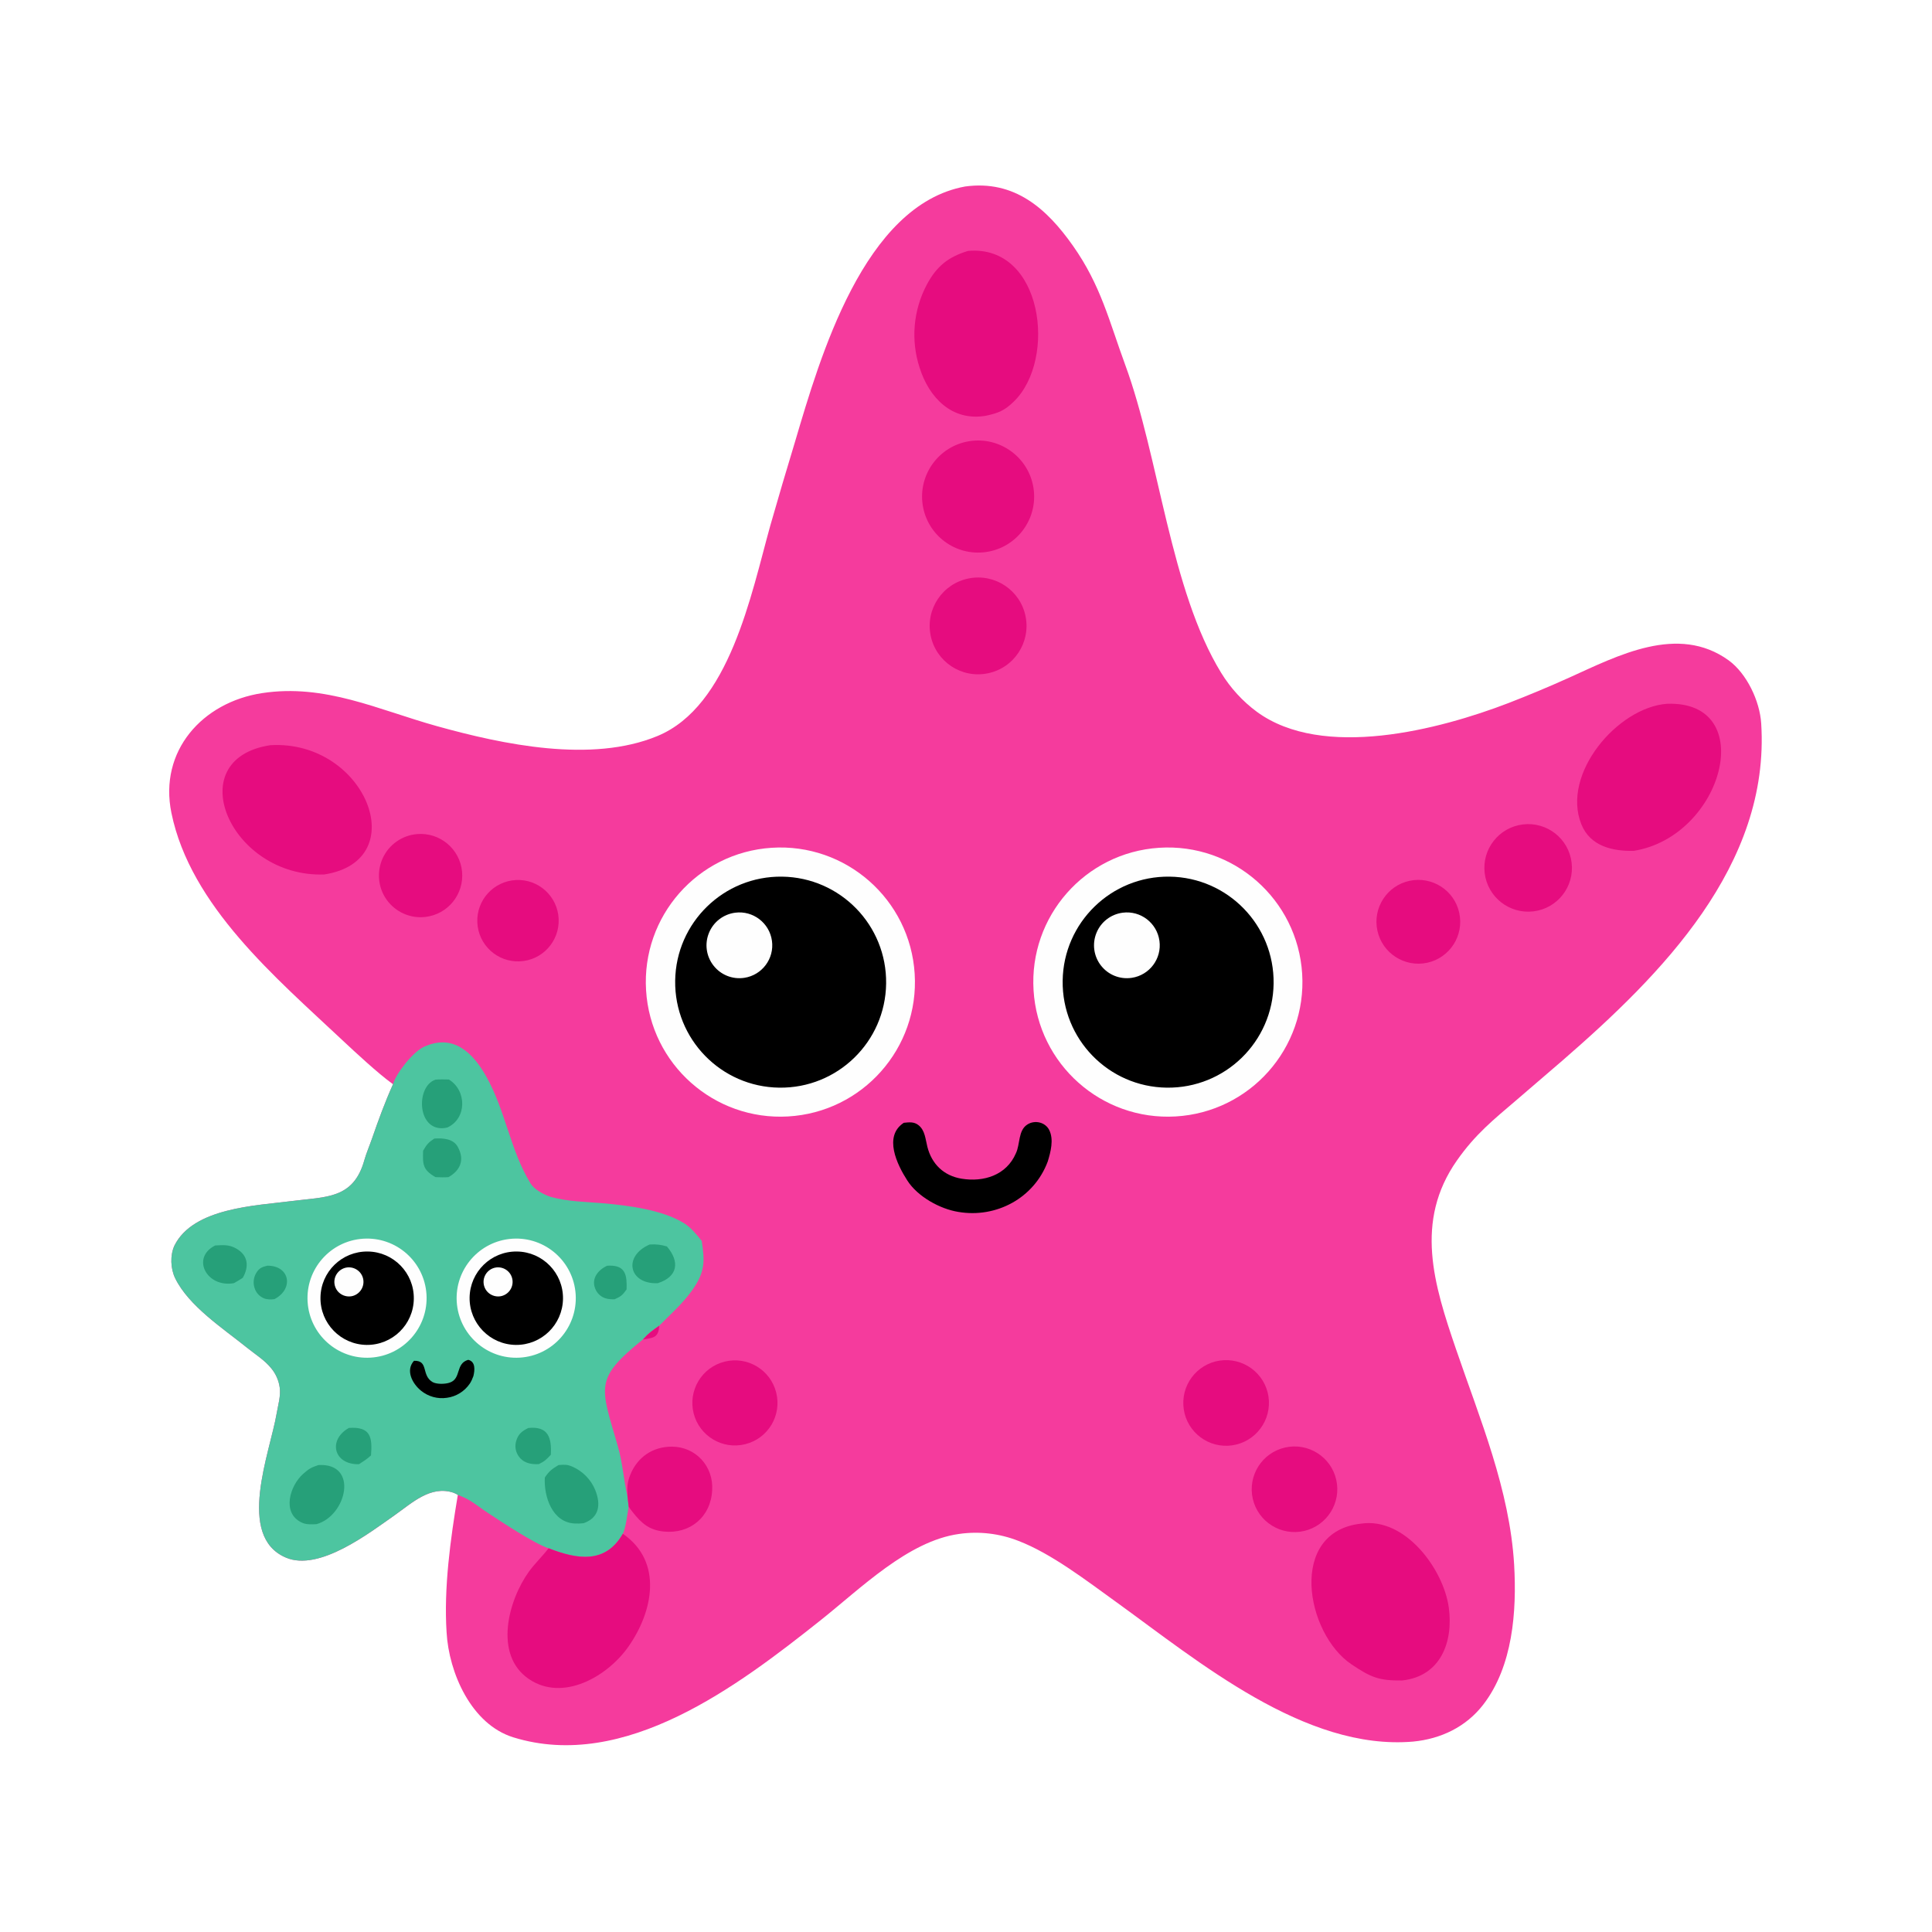
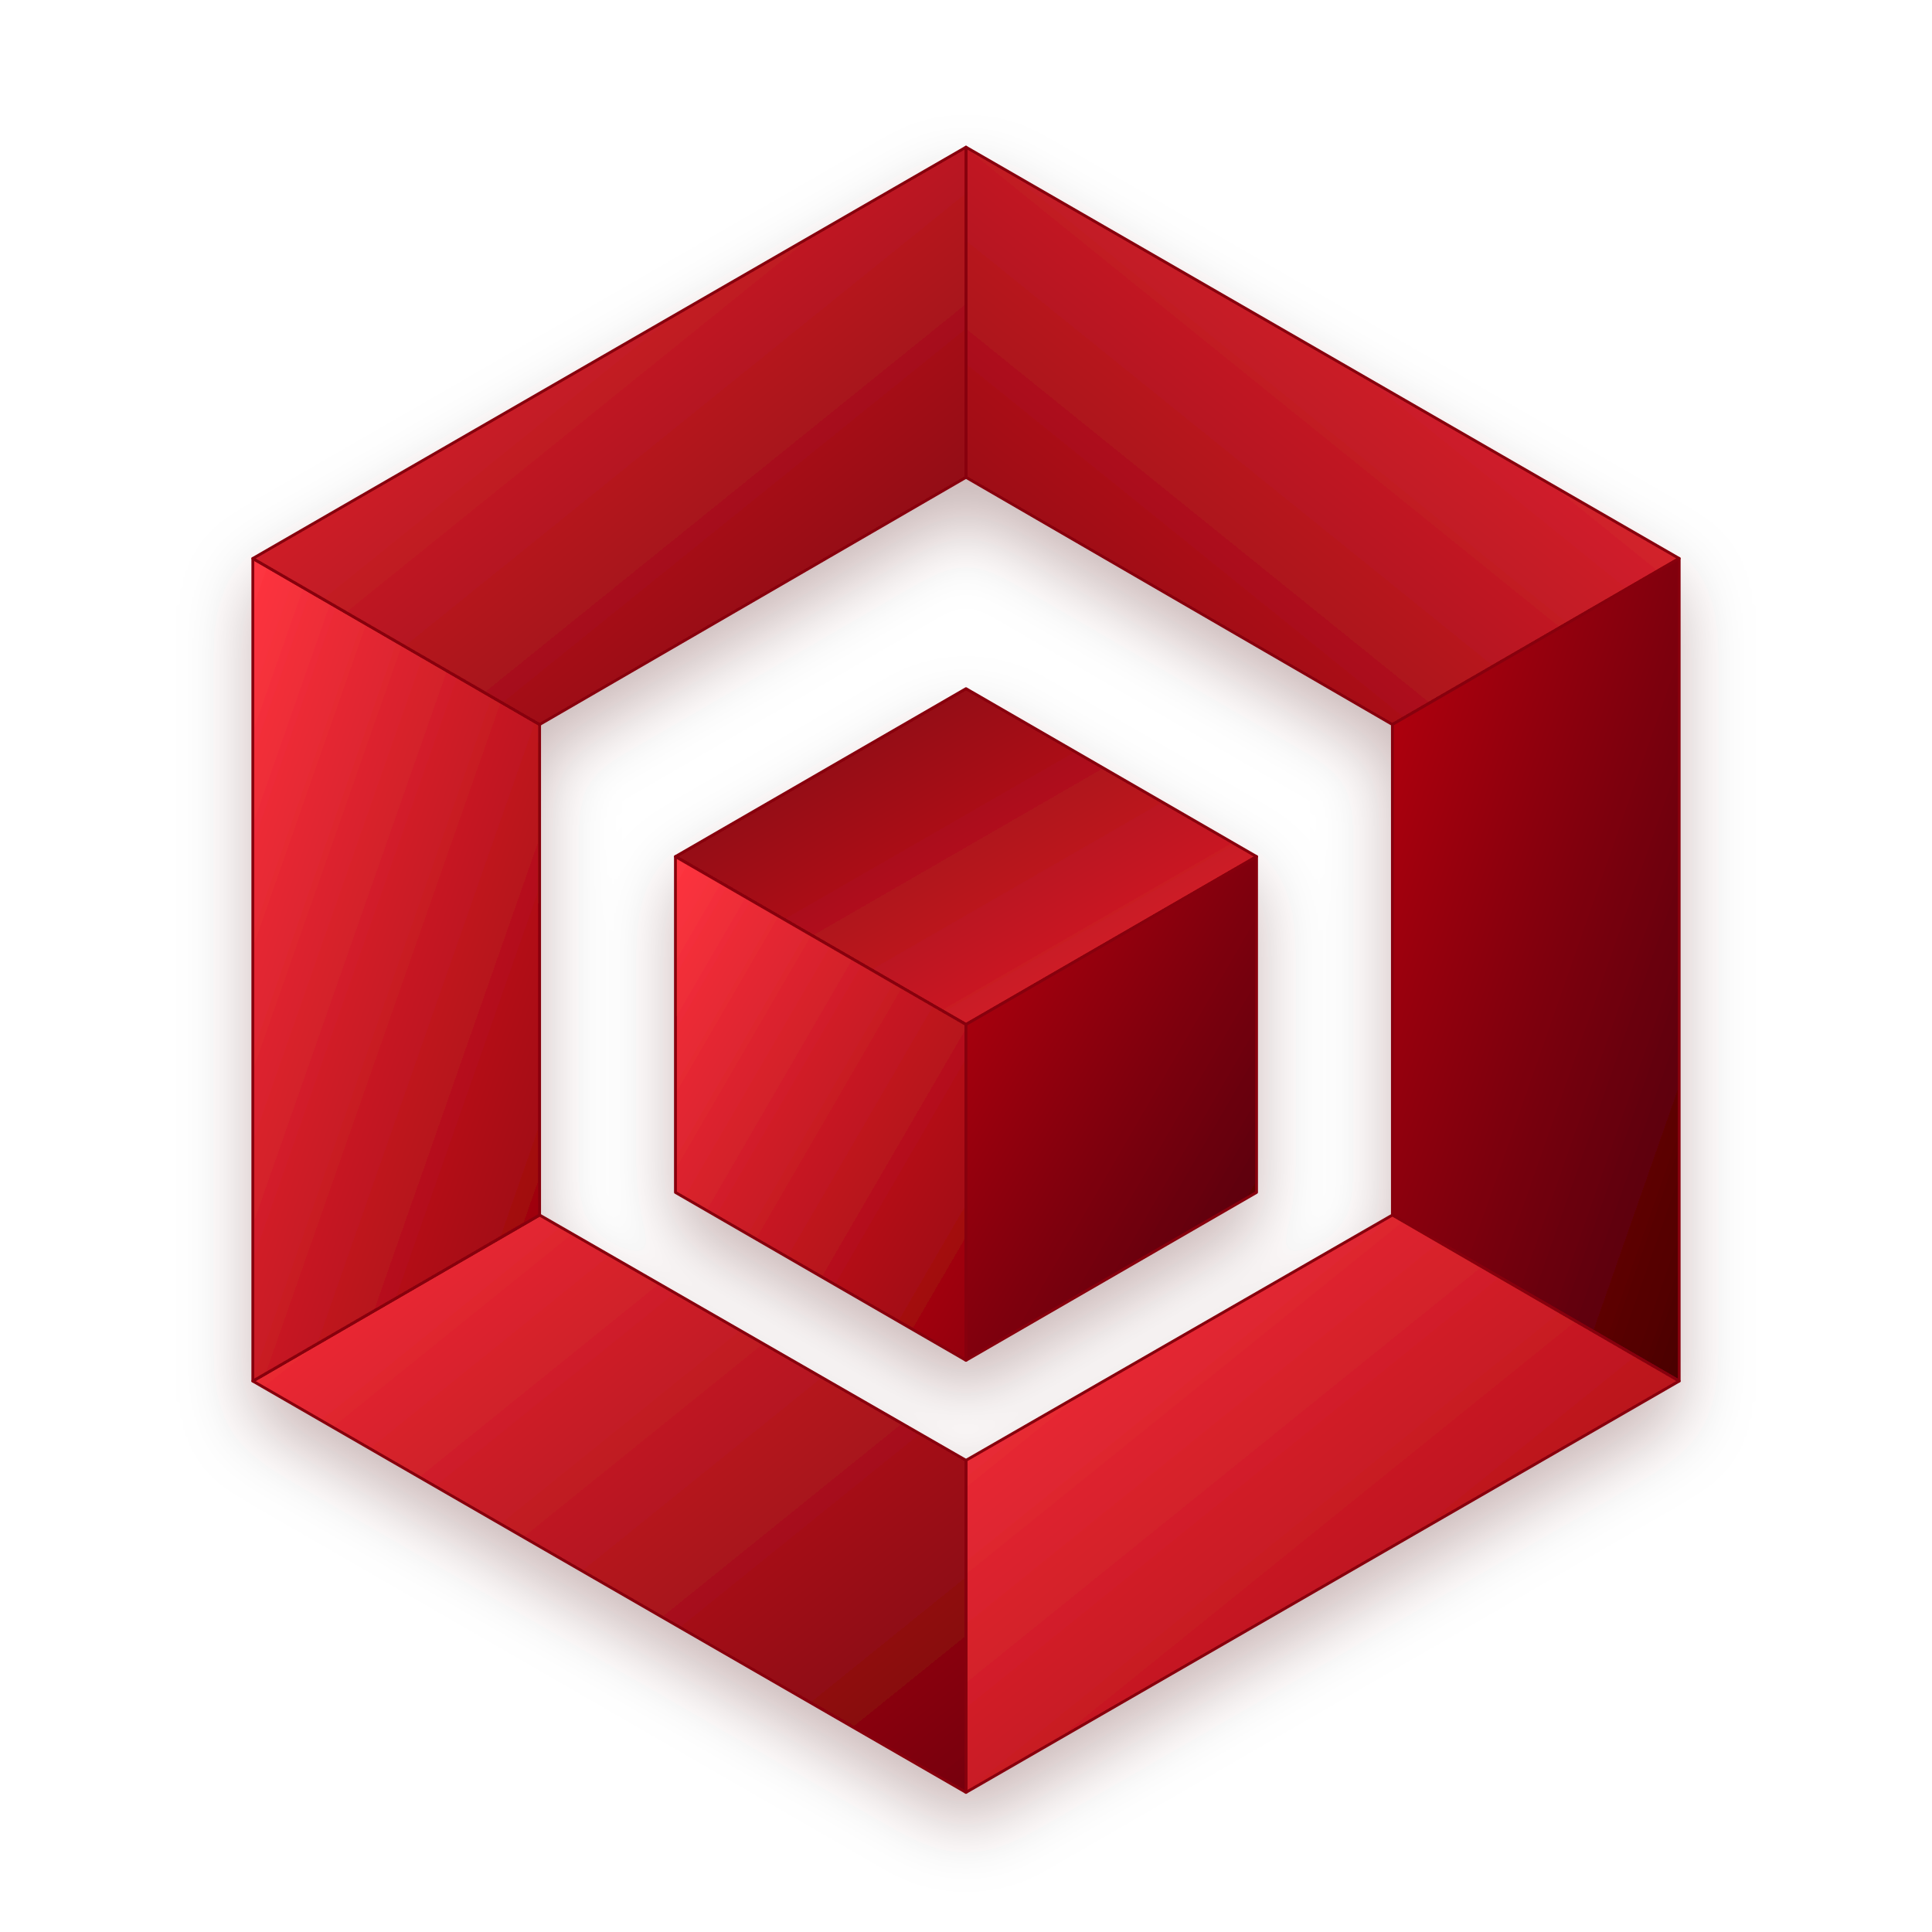
- <svg xmlns="http://www.w3.org/2000/svg" width="32" height="32" viewBox="0 0 32 32" fill="none">
-   <path d="M6.51 17.958L6.493 17.946C6.259 17.776 5.893 17.437 5.67 17.228C4.573 16.197 3.154 15.005 2.839 13.464C2.629 12.438 3.352 11.631 4.342 11.48C5.386 11.321 6.262 11.756 7.24 12.028C8.334 12.332 9.798 12.643 10.889 12.191C12.084 11.698 12.441 9.845 12.758 8.707C12.891 8.242 13.028 7.777 13.169 7.314C13.58 5.927 14.305 3.396 15.985 3.089C16.803 2.977 17.338 3.455 17.771 4.07C18.235 4.728 18.371 5.32 18.637 6.043C19.201 7.575 19.383 9.773 20.228 11.147C20.382 11.397 20.582 11.616 20.818 11.79C21.909 12.588 23.832 12.088 24.987 11.644C25.325 11.513 25.66 11.373 25.99 11.224C26.794 10.861 27.791 10.332 28.63 10.936C28.933 11.155 29.148 11.614 29.171 11.982C29.322 14.334 27.512 16.147 25.887 17.559L25.132 18.208C24.736 18.546 24.437 18.785 24.132 19.22C23.422 20.231 23.751 21.279 24.115 22.343C24.513 23.508 25.005 24.671 25.079 25.917C25.123 26.688 25.058 27.597 24.568 28.233C24.284 28.602 23.866 28.802 23.407 28.846C21.615 29.001 19.851 27.518 18.483 26.531C17.993 26.178 17.412 25.73 16.866 25.521C16.554 25.399 16.216 25.359 15.885 25.407C15.039 25.524 14.256 26.31 13.581 26.845C12.224 27.922 10.348 29.346 8.503 28.776C7.804 28.56 7.434 27.702 7.397 27.037C7.349 26.303 7.461 25.488 7.583 24.761C7.568 24.749 7.529 24.73 7.511 24.724C7.132 24.597 6.819 24.899 6.543 25.092C6.114 25.393 5.287 26.033 4.736 25.799C3.904 25.446 4.474 24.055 4.582 23.412C4.606 23.271 4.653 23.119 4.633 22.979C4.616 22.863 4.568 22.754 4.493 22.664C4.383 22.527 4.229 22.433 4.089 22.32C3.696 22.003 3.127 21.634 2.902 21.172C2.824 21.011 2.816 20.792 2.889 20.631C3.201 20.003 4.237 19.97 4.834 19.893C5.397 19.82 5.855 19.864 6.036 19.213C6.066 19.105 6.124 18.968 6.162 18.859C6.267 18.554 6.377 18.252 6.51 17.958Z" fill="#F53B9D" />
-   <path d="M6.51 17.957C6.557 17.783 6.838 17.423 7.021 17.339C7.506 17.116 7.832 17.434 8.055 17.832C8.376 18.404 8.451 19.055 8.79 19.605C8.852 19.705 9.018 19.793 9.128 19.826C9.414 19.904 9.703 19.905 9.992 19.93C10.409 19.967 10.976 20.039 11.331 20.261C11.444 20.331 11.544 20.454 11.623 20.554C11.675 20.897 11.679 21.069 11.463 21.373C11.306 21.593 11.106 21.768 10.918 21.958C10.798 22.043 10.745 22.078 10.647 22.187C9.838 22.841 9.946 22.959 10.23 23.942C10.316 24.236 10.327 24.506 10.393 24.782L10.412 24.957C10.391 25.077 10.366 25.307 10.316 25.404C10.025 25.912 9.552 25.826 9.086 25.644C8.855 25.571 8.292 25.198 8.076 25.055C7.9 24.94 7.795 24.835 7.583 24.761C7.568 24.749 7.528 24.73 7.51 24.724C7.131 24.597 6.819 24.898 6.543 25.092C6.114 25.393 5.286 26.033 4.736 25.799C3.904 25.446 4.473 24.055 4.582 23.412C4.606 23.271 4.653 23.119 4.632 22.979C4.616 22.863 4.567 22.754 4.493 22.664C4.382 22.527 4.228 22.433 4.088 22.32C3.695 22.003 3.127 21.634 2.901 21.172C2.823 21.011 2.815 20.792 2.889 20.631C3.201 20.003 4.236 19.97 4.834 19.893C5.397 19.82 5.855 19.864 6.035 19.213C6.065 19.105 6.124 18.968 6.161 18.859C6.267 18.554 6.377 18.252 6.51 17.957Z" fill="#4DC5A0" />
-   <path d="M5.274 24.266C5.946 24.227 5.743 25.107 5.241 25.245C5.152 25.248 5.069 25.255 4.99 25.215C4.665 25.055 4.802 24.607 5.02 24.413C5.119 24.324 5.157 24.306 5.274 24.266Z" fill="#26A079" />
-   <path d="M9.251 24.266C9.347 24.258 9.39 24.254 9.48 24.292C9.653 24.368 9.79 24.508 9.86 24.682C9.955 24.921 9.926 25.137 9.667 25.229C9.619 25.235 9.57 25.236 9.522 25.234C9.148 25.219 9.006 24.79 9.024 24.472C9.096 24.365 9.144 24.33 9.251 24.266Z" fill="#26A079" />
-   <path d="M7.214 17.882C7.287 17.876 7.361 17.879 7.435 17.88C7.731 18.06 7.737 18.526 7.408 18.676C6.907 18.789 6.872 17.995 7.214 17.882Z" fill="#26A079" />
-   <path d="M3.564 20.629C3.693 20.622 3.789 20.611 3.908 20.677C4.112 20.79 4.128 20.977 4.021 21.165C3.977 21.195 3.921 21.226 3.875 21.253C3.422 21.334 3.16 20.831 3.564 20.629Z" fill="#26A079" />
-   <path d="M10.76 20.613C10.866 20.606 10.945 20.615 11.046 20.645C11.261 20.897 11.231 21.146 10.894 21.254C10.413 21.273 10.316 20.805 10.76 20.613Z" fill="#26A079" />
-   <path d="M6.857 22.539C7.107 22.531 6.971 22.779 7.167 22.893C7.24 22.931 7.38 22.926 7.453 22.899C7.643 22.832 7.541 22.584 7.755 22.523C7.88 22.552 7.864 22.697 7.841 22.792C7.826 22.834 7.805 22.883 7.78 22.919C7.692 23.047 7.554 23.132 7.401 23.152C7.247 23.175 7.092 23.131 6.972 23.033C6.83 22.917 6.713 22.698 6.857 22.539Z" fill="black" />
-   <path d="M7.194 18.858C7.338 18.849 7.508 18.859 7.583 18.997C7.702 19.213 7.621 19.389 7.428 19.497C7.357 19.503 7.284 19.499 7.213 19.497C7 19.375 7.001 19.285 7.008 19.06C7.067 18.957 7.096 18.922 7.194 18.858Z" fill="#26A079" />
-   <path d="M8.749 23.652C9.083 23.617 9.139 23.815 9.123 24.096C9.051 24.174 9.017 24.206 8.923 24.251C8.784 24.257 8.654 24.229 8.578 24.1C8.535 24.028 8.526 23.942 8.551 23.863C8.586 23.748 8.648 23.704 8.749 23.652Z" fill="#26A079" />
-   <path d="M5.779 23.651C6.139 23.626 6.169 23.803 6.145 24.106C6.074 24.171 6.027 24.199 5.946 24.252C5.521 24.261 5.43 23.846 5.779 23.651Z" fill="#26A079" />
-   <path d="M4.427 20.964C4.802 20.96 4.871 21.349 4.545 21.518C4.485 21.526 4.42 21.526 4.364 21.501C4.293 21.469 4.24 21.408 4.217 21.335C4.189 21.252 4.199 21.161 4.243 21.086C4.291 21.004 4.34 20.985 4.427 20.964Z" fill="#26A079" />
-   <path d="M10.055 20.965C10.068 20.964 10.08 20.963 10.092 20.963C10.37 20.957 10.385 21.136 10.378 21.357C10.312 21.45 10.284 21.475 10.18 21.52C10.129 21.521 10.091 21.52 10.04 21.507C9.967 21.488 9.906 21.438 9.871 21.371C9.78 21.194 9.894 21.04 10.055 20.965Z" fill="#26A079" />
-   <path d="M10.316 25.404C10.989 25.868 10.814 26.696 10.409 27.273C10.062 27.768 9.323 28.196 8.757 27.808C8.173 27.407 8.42 26.503 8.762 26.029C8.863 25.891 8.986 25.775 9.087 25.644C9.553 25.826 10.025 25.912 10.316 25.404Z" fill="#E60C7F" />
-   <path d="M10.393 24.782C10.387 24.643 10.386 24.559 10.44 24.426C10.558 24.134 10.811 23.961 11.127 23.961C11.525 23.962 11.819 24.287 11.796 24.681C11.774 25.125 11.43 25.412 10.992 25.367C10.75 25.341 10.626 25.23 10.482 25.049C10.458 25.019 10.435 24.988 10.413 24.956L10.393 24.782Z" fill="#E60C7F" />
-   <path d="M10.918 21.958C10.909 22.164 10.814 22.157 10.648 22.187C10.745 22.078 10.799 22.044 10.918 21.958Z" fill="#E60C7F" />
-   <path d="M22.545 25.236C23.272 25.128 23.909 25.986 23.997 26.629C24.073 27.195 23.863 27.765 23.223 27.834C22.837 27.838 22.708 27.783 22.388 27.569C21.623 27.058 21.326 25.369 22.545 25.236Z" fill="#E60C7F" />
-   <path d="M16.034 4.156C17.276 4.047 17.509 5.954 16.794 6.649C16.636 6.803 16.537 6.841 16.326 6.887C15.766 6.981 15.388 6.586 15.232 6.091C15.083 5.636 15.126 5.14 15.35 4.716C15.513 4.41 15.706 4.255 16.034 4.156Z" fill="#E60C7F" />
-   <path d="M27.61 11.657C29.14 11.6 28.55 13.853 27.059 14.093C26.711 14.1 26.338 14.018 26.192 13.652C25.858 12.818 26.791 11.718 27.61 11.657Z" fill="#E60C7F" />
-   <path d="M4.476 12.343C6.048 12.248 6.862 14.254 5.37 14.484C3.817 14.538 2.966 12.573 4.476 12.343Z" fill="#E60C7F" />
-   <path d="M16.053 7.308C16.562 7.226 17.04 7.575 17.118 8.084C17.196 8.594 16.844 9.069 16.334 9.143C15.829 9.216 15.36 8.869 15.283 8.365C15.206 7.861 15.55 7.389 16.053 7.308Z" fill="#E60C7F" />
-   <path d="M16.049 9.58C16.482 9.496 16.901 9.778 16.987 10.21C17.073 10.643 16.794 11.064 16.362 11.152C15.926 11.242 15.501 10.96 15.414 10.524C15.327 10.087 15.612 9.664 16.049 9.58Z" fill="#E60C7F" />
-   <path d="M14.97 18.597C15.06 18.588 15.139 18.577 15.214 18.637C15.322 18.722 15.328 18.87 15.36 18.994C15.433 19.283 15.634 19.475 15.927 19.523C16.292 19.583 16.67 19.466 16.826 19.103C16.899 18.954 16.861 18.723 17.017 18.625C17.139 18.547 17.313 18.585 17.379 18.718C17.457 18.875 17.402 19.08 17.354 19.238C17.128 19.845 16.501 20.18 15.873 20.073C15.568 20.024 15.199 19.82 15.028 19.553C14.857 19.288 14.63 18.818 14.97 18.597Z" fill="black" />
-   <path d="M25.226 13.655C25.623 13.608 25.984 13.891 26.031 14.289C26.079 14.686 25.796 15.047 25.399 15.095C25.001 15.143 24.639 14.859 24.591 14.461C24.543 14.063 24.828 13.702 25.226 13.655Z" fill="#E60C7F" />
-   <path d="M20.269 22.529C20.662 22.508 20.997 22.809 21.017 23.201C21.036 23.594 20.733 23.927 20.341 23.946C19.951 23.964 19.619 23.663 19.6 23.273C19.58 22.883 19.879 22.55 20.269 22.529Z" fill="#E60C7F" />
-   <path d="M21.287 23.975C21.667 23.89 22.045 24.128 22.132 24.508C22.219 24.888 21.983 25.267 21.603 25.357C21.221 25.446 20.838 25.208 20.75 24.825C20.663 24.442 20.903 24.061 21.287 23.975Z" fill="#E60C7F" />
-   <path d="M11.998 22.554C12.376 22.457 12.761 22.686 12.856 23.064C12.952 23.442 12.723 23.826 12.344 23.92C11.967 24.015 11.585 23.786 11.489 23.41C11.394 23.033 11.622 22.65 11.998 22.554Z" fill="#E60C7F" />
-   <path d="M23.347 14.589C23.721 14.509 24.09 14.747 24.17 15.121C24.251 15.495 24.014 15.864 23.64 15.946C23.265 16.027 22.895 15.789 22.814 15.414C22.733 15.039 22.972 14.669 23.347 14.589Z" fill="#E60C7F" />
-   <path d="M6.908 13.815C7.284 13.783 7.617 14.06 7.653 14.436C7.689 14.812 7.417 15.147 7.041 15.188C6.794 15.215 6.552 15.107 6.406 14.905C6.261 14.704 6.236 14.44 6.339 14.214C6.443 13.988 6.66 13.836 6.908 13.815Z" fill="#E60C7F" />
-   <path d="M8.546 14.576C8.92 14.557 9.237 14.847 9.253 15.22C9.269 15.594 8.978 15.91 8.604 15.923C8.234 15.937 7.922 15.649 7.906 15.279C7.89 14.908 8.176 14.595 8.546 14.576Z" fill="#E60C7F" />
-   <path d="M19.197 14.042C20.429 13.961 21.492 14.897 21.568 16.13C21.644 17.363 20.703 18.422 19.47 18.492C18.245 18.562 17.194 17.628 17.119 16.403C17.043 15.178 17.972 14.122 19.197 14.042Z" fill="#FEFEFE" />
-   <path d="M19.372 14.52C20.337 14.533 21.108 15.326 21.095 16.291C21.082 17.256 20.29 18.028 19.325 18.015C18.36 18.003 17.588 17.21 17.601 16.244C17.614 15.279 18.407 14.507 19.372 14.52Z" fill="black" />
-   <path d="M18.596 15.117C18.892 15.079 19.163 15.287 19.204 15.583C19.245 15.878 19.04 16.152 18.745 16.196C18.551 16.225 18.357 16.148 18.236 15.993C18.115 15.839 18.087 15.632 18.161 15.451C18.235 15.269 18.401 15.142 18.596 15.117Z" fill="#FEFEFE" />
-   <path d="M12.779 14.042C14.011 13.961 15.074 14.897 15.15 16.13C15.226 17.363 14.285 18.422 13.052 18.492C11.827 18.562 10.776 17.628 10.701 16.403C10.625 15.178 11.554 14.122 12.779 14.042Z" fill="#FEFEFE" />
-   <path d="M12.954 14.52C13.919 14.533 14.69 15.326 14.677 16.291C14.665 17.256 13.872 18.028 12.907 18.015C11.942 18.003 11.17 17.21 11.183 16.244C11.196 15.279 11.989 14.507 12.954 14.52Z" fill="black" />
-   <path d="M12.178 15.117C12.473 15.079 12.745 15.287 12.786 15.583C12.827 15.878 12.622 16.152 12.327 16.196C12.133 16.225 11.939 16.148 11.818 15.993C11.697 15.839 11.668 15.632 11.743 15.451C11.817 15.269 11.983 15.142 12.178 15.117Z" fill="#FEFEFE" />
-   <path d="M6.014 20.517C6.56 20.481 7.03 20.895 7.064 21.441C7.097 21.987 6.681 22.456 6.135 22.487C5.593 22.518 5.128 22.104 5.095 21.562C5.061 21.02 5.472 20.553 6.014 20.517Z" fill="#FEFEFE" />
-   <path d="M6.092 20.729C6.519 20.734 6.86 21.085 6.854 21.512C6.849 21.94 6.498 22.281 6.071 22.276C5.644 22.27 5.302 21.919 5.308 21.492C5.313 21.064 5.664 20.723 6.092 20.729Z" fill="black" />
-   <path d="M5.748 20.993C5.879 20.977 6 21.068 6.018 21.199C6.036 21.33 5.945 21.451 5.815 21.471C5.729 21.483 5.643 21.449 5.589 21.381C5.536 21.313 5.523 21.221 5.556 21.141C5.589 21.061 5.663 21.004 5.748 20.993Z" fill="#FEFEFE" />
-   <path d="M8.485 20.517C9.03 20.481 9.501 20.895 9.535 21.441C9.568 21.987 9.152 22.456 8.606 22.487C8.064 22.518 7.599 22.104 7.565 21.562C7.532 21.02 7.943 20.553 8.485 20.517Z" fill="#FEFEFE" />
-   <path d="M8.562 20.729C8.989 20.734 9.331 21.085 9.325 21.512C9.319 21.94 8.969 22.281 8.542 22.276C8.114 22.27 7.773 21.919 7.778 21.492C7.784 21.064 8.135 20.723 8.562 20.729Z" fill="black" />
-   <path d="M8.219 20.993C8.35 20.977 8.47 21.068 8.488 21.199C8.506 21.33 8.416 21.451 8.285 21.471C8.2 21.483 8.114 21.449 8.06 21.381C8.007 21.313 7.994 21.221 8.027 21.141C8.06 21.061 8.133 21.004 8.219 20.993Z" fill="#FEFEFE" />
+ <svg xmlns="http://www.w3.org/2000/svg" viewBox="0 0 1024 1024" role="img" aria-labelledby="title">
+   <defs>
+     <linearGradient id="topLeft" x1="0" y1="0" x2="1" y2="1">
+       <stop offset="0" stop-color="#ff303b" />
+       <stop offset="1" stop-color="#760008" />
+     </linearGradient>
+     <linearGradient id="topRight" x1="0" y1="1" x2="1" y2="0">
+       <stop offset="0" stop-color="#830008" />
+       <stop offset="1" stop-color="#ff3340" />
+     </linearGradient>
+     <linearGradient id="sideLight" x1="0" y1="0" x2="1" y2="1">
+       <stop offset="0" stop-color="#ff3540" />
+       <stop offset="1" stop-color="#930009" />
+     </linearGradient>
+     <linearGradient id="sideDark" x1="0" y1="0" x2="1" y2="1">
+       <stop offset="0" stop-color="#b80012" />
+       <stop offset="1" stop-color="#4a0004" />
+     </linearGradient>
+     <linearGradient id="centerTop" x1="0" y1="0" x2="1" y2="1">
+       <stop offset="0" stop-color="#7a0008" />
+       <stop offset="1" stop-color="#e92430" />
+     </linearGradient>
+     <filter id="softShadow" x="-20%" y="-20%" width="140%" height="150%">
+       <feDropShadow dx="0" dy="18" stdDeviation="18" flood-color="#430005" flood-opacity=".28" />
+     </filter>
+   </defs>
+   <g filter="url(#softShadow)" stroke="#870009" stroke-width="1.5" stroke-linejoin="round">
+     <path d="M512 78 890 296 738 384 512 253Z" fill="url(#topRight)" />
+     <path d="M890 296v436l-152-88V384Z" fill="url(#sideDark)" />
+     <path d="m890 732-378 218V774l226-130Z" fill="url(#sideLight)" />
+     <path d="M512 950 134 732l152-88 226 130Z" fill="url(#topLeft)" />
+     <path d="M134 732V296l152 88v260Z" fill="url(#sideLight)" />
+     <path d="M134 296 512 78v175L286 384Z" fill="url(#topLeft)" />
+     <path d="m512 365 154 89-154 89-154-89Z" fill="url(#centerTop)" />
+     <path d="m358 454 154 89v178l-154-89Z" fill="url(#sideLight)" />
+     <path d="m512 543 154-89v178l-154 89Z" fill="url(#sideDark)" />
+   </g>
</svg>
